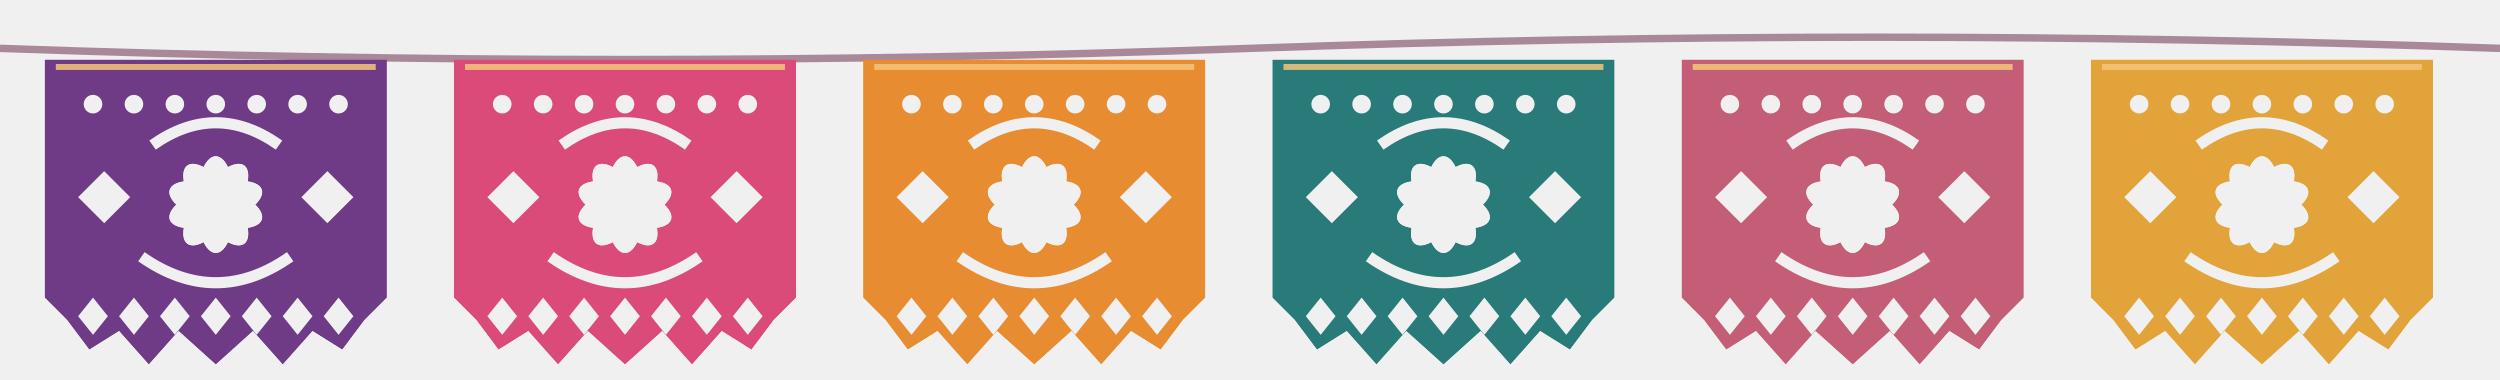
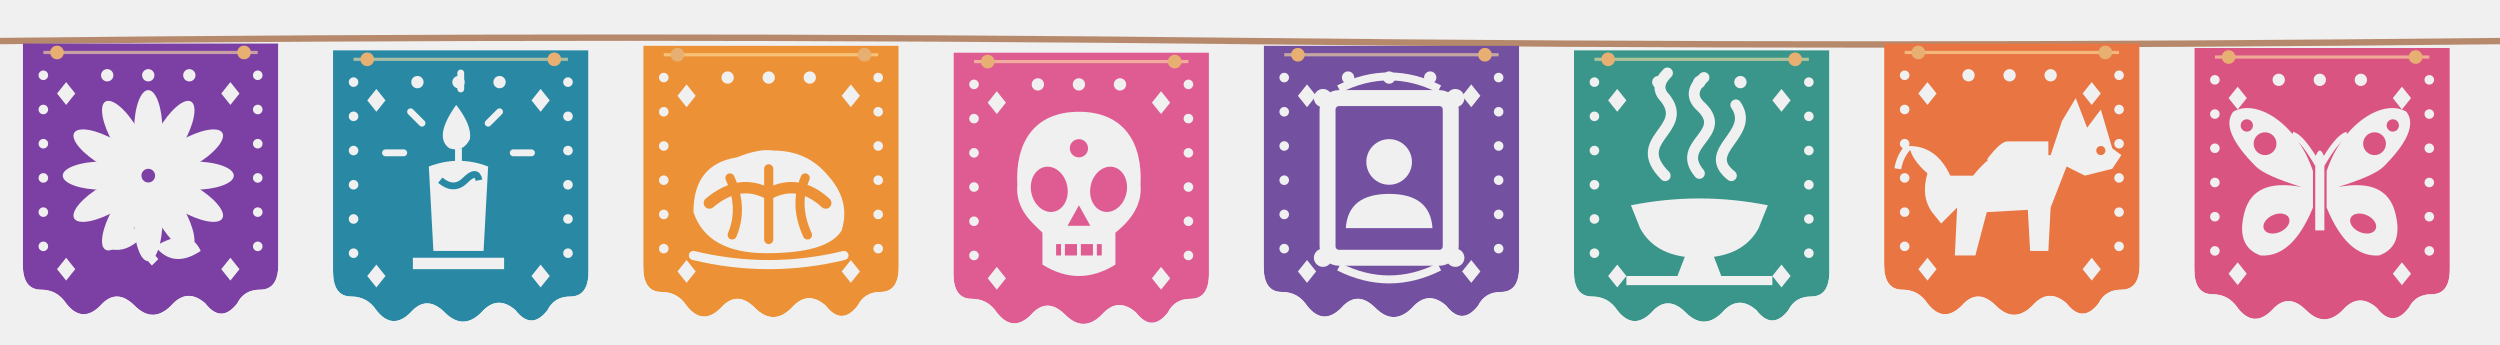
- <svg xmlns="http://www.w3.org/2000/svg" width="672" height="102" viewBox="0 0 672 102" fill="none" role="presentation">
-   <path d="M0 13Q168 19 336 13T672 13" stroke="#8a5c73" stroke-width="2" opacity=".7" />
-   <g transform="translate(12 16)">
-     <defs>
-       <mask id="lace-0" maskUnits="userSpaceOnUse" x="0" y="0" width="92" height="84">
-         <path fill="white" d="M0 0H92V64L86 70L80 78L72 73L64 82L56 73L46 82L36 73L28 82L20 73L12 78L6 70L0 64Z" />
-         <g fill="black">
-           <ellipse cx="46" cy="39" rx="5.2" ry="13" transform="rotate(0 46 39)" />
-           <ellipse cx="46" cy="39" rx="5.2" ry="13" transform="rotate(36 46 39)" />
-           <ellipse cx="46" cy="39" rx="5.2" ry="13" transform="rotate(72 46 39)" />
-           <ellipse cx="46" cy="39" rx="5.2" ry="13" transform="rotate(108 46 39)" />
-           <ellipse cx="46" cy="39" rx="5.2" ry="13" transform="rotate(144 46 39)" />
-           <ellipse cx="46" cy="39" rx="5.2" ry="13" transform="rotate(180 46 39)" />
-           <ellipse cx="46" cy="39" rx="5.2" ry="13" transform="rotate(216 46 39)" />
-           <ellipse cx="46" cy="39" rx="5.2" ry="13" transform="rotate(252 46 39)" />
-           <ellipse cx="46" cy="39" rx="5.2" ry="13" transform="rotate(288 46 39)" />
-           <ellipse cx="46" cy="39" rx="5.2" ry="13" transform="rotate(324 46 39)" />
-           <circle cx="46" cy="39" r="6.5" />
-           <circle cx="46" cy="39" r="2.5" />
-           <circle cx="13" cy="12" r="2.5" />
-           <circle cx="24" cy="12" r="2.5" />
-           <circle cx="35" cy="12" r="2.5" />
-           <circle cx="46" cy="12" r="2.5" />
-           <circle cx="57" cy="12" r="2.5" />
-           <circle cx="68" cy="12" r="2.5" />
-           <circle cx="79" cy="12" r="2.5" />
-           <path d="M13 64l4 5-4 5-4-5Z" />
-           <path d="M24 64l4 5-4 5-4-5Z" />
-           <path d="M35 64l4 5-4 5-4-5Z" />
-           <path d="M46 64l4 5-4 5-4-5Z" />
-           <path d="M57 64l4 5-4 5-4-5Z" />
-           <path d="M68 64l4 5-4 5-4-5Z" />
-           <path d="M79 64l4 5-4 5-4-5Z" />
-           <path d="M16 30l7 7-7 7-7-7Z M76 30l7 7-7 7-7-7Z" />
-           <path d="M29 23q17-12 34 0 M26 53q20 14 40 0" stroke="black" stroke-width="3" fill="none" />
-         </g>
-       </mask>
-     </defs>
-     <path d="M0 0H92V64L86 70L80 78L72 73L64 82L56 73L46 82L36 73L28 82L20 73L12 78L6 70L0 64Z" fill="#6f3a86" mask="url(#lace-0)" />
-     <path d="M3 2H89" stroke="#f4c57a" stroke-width="1.6" opacity=".85" />
-   </g>
-   <g transform="translate(122 16)">
-     <defs>
-       <mask id="lace-1" maskUnits="userSpaceOnUse" x="0" y="0" width="92" height="84">
-         <path fill="white" d="M0 0H92V64L86 70L80 78L72 73L64 82L56 73L46 82L36 73L28 82L20 73L12 78L6 70L0 64Z" />
-         <g fill="black">
-           <ellipse cx="46" cy="39" rx="5.2" ry="13" transform="rotate(0 46 39)" />
-           <ellipse cx="46" cy="39" rx="5.2" ry="13" transform="rotate(36 46 39)" />
-           <ellipse cx="46" cy="39" rx="5.2" ry="13" transform="rotate(72 46 39)" />
-           <ellipse cx="46" cy="39" rx="5.2" ry="13" transform="rotate(108 46 39)" />
-           <ellipse cx="46" cy="39" rx="5.2" ry="13" transform="rotate(144 46 39)" />
-           <ellipse cx="46" cy="39" rx="5.2" ry="13" transform="rotate(180 46 39)" />
-           <ellipse cx="46" cy="39" rx="5.2" ry="13" transform="rotate(216 46 39)" />
-           <ellipse cx="46" cy="39" rx="5.2" ry="13" transform="rotate(252 46 39)" />
-           <ellipse cx="46" cy="39" rx="5.2" ry="13" transform="rotate(288 46 39)" />
-           <ellipse cx="46" cy="39" rx="5.2" ry="13" transform="rotate(324 46 39)" />
-           <circle cx="46" cy="39" r="6.5" />
-           <circle cx="46" cy="39" r="2.5" />
-           <circle cx="13" cy="12" r="2.5" />
-           <circle cx="24" cy="12" r="2.5" />
-           <circle cx="35" cy="12" r="2.5" />
-           <circle cx="46" cy="12" r="2.5" />
-           <circle cx="57" cy="12" r="2.5" />
-           <circle cx="68" cy="12" r="2.5" />
-           <circle cx="79" cy="12" r="2.5" />
-           <path d="M13 64l4 5-4 5-4-5Z" />
-           <path d="M24 64l4 5-4 5-4-5Z" />
-           <path d="M35 64l4 5-4 5-4-5Z" />
-           <path d="M46 64l4 5-4 5-4-5Z" />
-           <path d="M57 64l4 5-4 5-4-5Z" />
-           <path d="M68 64l4 5-4 5-4-5Z" />
-           <path d="M79 64l4 5-4 5-4-5Z" />
-           <path d="M16 30l7 7-7 7-7-7Z M76 30l7 7-7 7-7-7Z" />
-           <path d="M29 23q17-12 34 0 M26 53q20 14 40 0" stroke="black" stroke-width="3" fill="none" />
-         </g>
-       </mask>
-     </defs>
-     <path d="M0 0H92V64L86 70L80 78L72 73L64 82L56 73L46 82L36 73L28 82L20 73L12 78L6 70L0 64Z" fill="#db4b79" mask="url(#lace-1)" />
-     <path d="M3 2H89" stroke="#f4c57a" stroke-width="1.6" opacity=".85" />
-   </g>
-   <g transform="translate(232 16)">
-     <defs>
-       <mask id="lace-2" maskUnits="userSpaceOnUse" x="0" y="0" width="92" height="84">
-         <path fill="white" d="M0 0H92V64L86 70L80 78L72 73L64 82L56 73L46 82L36 73L28 82L20 73L12 78L6 70L0 64Z" />
-         <g fill="black">
-           <ellipse cx="46" cy="39" rx="5.2" ry="13" transform="rotate(0 46 39)" />
-           <ellipse cx="46" cy="39" rx="5.2" ry="13" transform="rotate(36 46 39)" />
-           <ellipse cx="46" cy="39" rx="5.2" ry="13" transform="rotate(72 46 39)" />
-           <ellipse cx="46" cy="39" rx="5.2" ry="13" transform="rotate(108 46 39)" />
-           <ellipse cx="46" cy="39" rx="5.2" ry="13" transform="rotate(144 46 39)" />
-           <ellipse cx="46" cy="39" rx="5.2" ry="13" transform="rotate(180 46 39)" />
-           <ellipse cx="46" cy="39" rx="5.2" ry="13" transform="rotate(216 46 39)" />
-           <ellipse cx="46" cy="39" rx="5.2" ry="13" transform="rotate(252 46 39)" />
-           <ellipse cx="46" cy="39" rx="5.2" ry="13" transform="rotate(288 46 39)" />
-           <ellipse cx="46" cy="39" rx="5.2" ry="13" transform="rotate(324 46 39)" />
-           <circle cx="46" cy="39" r="6.5" />
-           <circle cx="46" cy="39" r="2.5" />
-           <circle cx="13" cy="12" r="2.5" />
-           <circle cx="24" cy="12" r="2.5" />
-           <circle cx="35" cy="12" r="2.5" />
-           <circle cx="46" cy="12" r="2.5" />
-           <circle cx="57" cy="12" r="2.5" />
-           <circle cx="68" cy="12" r="2.5" />
-           <circle cx="79" cy="12" r="2.5" />
-           <path d="M13 64l4 5-4 5-4-5Z" />
-           <path d="M24 64l4 5-4 5-4-5Z" />
-           <path d="M35 64l4 5-4 5-4-5Z" />
-           <path d="M46 64l4 5-4 5-4-5Z" />
-           <path d="M57 64l4 5-4 5-4-5Z" />
-           <path d="M68 64l4 5-4 5-4-5Z" />
-           <path d="M79 64l4 5-4 5-4-5Z" />
-           <path d="M16 30l7 7-7 7-7-7Z M76 30l7 7-7 7-7-7Z" />
-           <path d="M29 23q17-12 34 0 M26 53q20 14 40 0" stroke="black" stroke-width="3" fill="none" />
-         </g>
-       </mask>
-     </defs>
-     <path d="M0 0H92V64L86 70L80 78L72 73L64 82L56 73L46 82L36 73L28 82L20 73L12 78L6 70L0 64Z" fill="#e88c32" mask="url(#lace-2)" />
-     <path d="M3 2H89" stroke="#f4c57a" stroke-width="1.6" opacity=".85" />
-   </g>
-   <g transform="translate(342 16)">
-     <defs>
-       <mask id="lace-3" maskUnits="userSpaceOnUse" x="0" y="0" width="92" height="84">
-         <path fill="white" d="M0 0H92V64L86 70L80 78L72 73L64 82L56 73L46 82L36 73L28 82L20 73L12 78L6 70L0 64Z" />
-         <g fill="black">
-           <ellipse cx="46" cy="39" rx="5.2" ry="13" transform="rotate(0 46 39)" />
-           <ellipse cx="46" cy="39" rx="5.2" ry="13" transform="rotate(36 46 39)" />
-           <ellipse cx="46" cy="39" rx="5.2" ry="13" transform="rotate(72 46 39)" />
-           <ellipse cx="46" cy="39" rx="5.2" ry="13" transform="rotate(108 46 39)" />
-           <ellipse cx="46" cy="39" rx="5.2" ry="13" transform="rotate(144 46 39)" />
-           <ellipse cx="46" cy="39" rx="5.2" ry="13" transform="rotate(180 46 39)" />
-           <ellipse cx="46" cy="39" rx="5.2" ry="13" transform="rotate(216 46 39)" />
-           <ellipse cx="46" cy="39" rx="5.2" ry="13" transform="rotate(252 46 39)" />
-           <ellipse cx="46" cy="39" rx="5.2" ry="13" transform="rotate(288 46 39)" />
-           <ellipse cx="46" cy="39" rx="5.2" ry="13" transform="rotate(324 46 39)" />
-           <circle cx="46" cy="39" r="6.5" />
-           <circle cx="46" cy="39" r="2.5" />
-           <circle cx="13" cy="12" r="2.5" />
-           <circle cx="24" cy="12" r="2.5" />
-           <circle cx="35" cy="12" r="2.5" />
-           <circle cx="46" cy="12" r="2.5" />
-           <circle cx="57" cy="12" r="2.5" />
-           <circle cx="68" cy="12" r="2.5" />
-           <circle cx="79" cy="12" r="2.5" />
-           <path d="M13 64l4 5-4 5-4-5Z" />
-           <path d="M24 64l4 5-4 5-4-5Z" />
-           <path d="M35 64l4 5-4 5-4-5Z" />
-           <path d="M46 64l4 5-4 5-4-5Z" />
-           <path d="M57 64l4 5-4 5-4-5Z" />
-           <path d="M68 64l4 5-4 5-4-5Z" />
-           <path d="M79 64l4 5-4 5-4-5Z" />
-           <path d="M16 30l7 7-7 7-7-7Z M76 30l7 7-7 7-7-7Z" />
-           <path d="M29 23q17-12 34 0 M26 53q20 14 40 0" stroke="black" stroke-width="3" fill="none" />
-         </g>
-       </mask>
-     </defs>
-     <path d="M0 0H92V64L86 70L80 78L72 73L64 82L56 73L46 82L36 73L28 82L20 73L12 78L6 70L0 64Z" fill="#287b79" mask="url(#lace-3)" />
-     <path d="M3 2H89" stroke="#f4c57a" stroke-width="1.6" opacity=".85" />
-   </g>
-   <g transform="translate(452 16)">
-     <defs>
-       <mask id="lace-4" maskUnits="userSpaceOnUse" x="0" y="0" width="92" height="84">
-         <path fill="white" d="M0 0H92V64L86 70L80 78L72 73L64 82L56 73L46 82L36 73L28 82L20 73L12 78L6 70L0 64Z" />
-         <g fill="black">
-           <ellipse cx="46" cy="39" rx="5.2" ry="13" transform="rotate(0 46 39)" />
-           <ellipse cx="46" cy="39" rx="5.2" ry="13" transform="rotate(36 46 39)" />
-           <ellipse cx="46" cy="39" rx="5.2" ry="13" transform="rotate(72 46 39)" />
-           <ellipse cx="46" cy="39" rx="5.2" ry="13" transform="rotate(108 46 39)" />
-           <ellipse cx="46" cy="39" rx="5.2" ry="13" transform="rotate(144 46 39)" />
-           <ellipse cx="46" cy="39" rx="5.2" ry="13" transform="rotate(180 46 39)" />
-           <ellipse cx="46" cy="39" rx="5.2" ry="13" transform="rotate(216 46 39)" />
-           <ellipse cx="46" cy="39" rx="5.2" ry="13" transform="rotate(252 46 39)" />
-           <ellipse cx="46" cy="39" rx="5.2" ry="13" transform="rotate(288 46 39)" />
-           <ellipse cx="46" cy="39" rx="5.2" ry="13" transform="rotate(324 46 39)" />
-           <circle cx="46" cy="39" r="6.5" />
-           <circle cx="46" cy="39" r="2.5" />
-           <circle cx="13" cy="12" r="2.5" />
-           <circle cx="24" cy="12" r="2.5" />
-           <circle cx="35" cy="12" r="2.5" />
-           <circle cx="46" cy="12" r="2.5" />
-           <circle cx="57" cy="12" r="2.5" />
-           <circle cx="68" cy="12" r="2.5" />
-           <circle cx="79" cy="12" r="2.5" />
-           <path d="M13 64l4 5-4 5-4-5Z" />
-           <path d="M24 64l4 5-4 5-4-5Z" />
-           <path d="M35 64l4 5-4 5-4-5Z" />
-           <path d="M46 64l4 5-4 5-4-5Z" />
-           <path d="M57 64l4 5-4 5-4-5Z" />
-           <path d="M68 64l4 5-4 5-4-5Z" />
-           <path d="M79 64l4 5-4 5-4-5Z" />
-           <path d="M16 30l7 7-7 7-7-7Z M76 30l7 7-7 7-7-7Z" />
-           <path d="M29 23q17-12 34 0 M26 53q20 14 40 0" stroke="black" stroke-width="3" fill="none" />
-         </g>
-       </mask>
-     </defs>
-     <path d="M0 0H92V64L86 70L80 78L72 73L64 82L56 73L46 82L36 73L28 82L20 73L12 78L6 70L0 64Z" fill="#c45e76" mask="url(#lace-4)" />
-     <path d="M3 2H89" stroke="#f4c57a" stroke-width="1.6" opacity=".85" />
-   </g>
-   <g transform="translate(562 16)">
-     <defs>
-       <mask id="lace-5" maskUnits="userSpaceOnUse" x="0" y="0" width="92" height="84">
-         <path fill="white" d="M0 0H92V64L86 70L80 78L72 73L64 82L56 73L46 82L36 73L28 82L20 73L12 78L6 70L0 64Z" />
-         <g fill="black">
-           <ellipse cx="46" cy="39" rx="5.2" ry="13" transform="rotate(0 46 39)" />
-           <ellipse cx="46" cy="39" rx="5.2" ry="13" transform="rotate(36 46 39)" />
-           <ellipse cx="46" cy="39" rx="5.2" ry="13" transform="rotate(72 46 39)" />
-           <ellipse cx="46" cy="39" rx="5.2" ry="13" transform="rotate(108 46 39)" />
-           <ellipse cx="46" cy="39" rx="5.2" ry="13" transform="rotate(144 46 39)" />
-           <ellipse cx="46" cy="39" rx="5.2" ry="13" transform="rotate(180 46 39)" />
-           <ellipse cx="46" cy="39" rx="5.2" ry="13" transform="rotate(216 46 39)" />
-           <ellipse cx="46" cy="39" rx="5.2" ry="13" transform="rotate(252 46 39)" />
-           <ellipse cx="46" cy="39" rx="5.2" ry="13" transform="rotate(288 46 39)" />
-           <ellipse cx="46" cy="39" rx="5.2" ry="13" transform="rotate(324 46 39)" />
-           <circle cx="46" cy="39" r="6.5" />
-           <circle cx="46" cy="39" r="2.5" />
-           <circle cx="13" cy="12" r="2.5" />
-           <circle cx="24" cy="12" r="2.5" />
-           <circle cx="35" cy="12" r="2.5" />
-           <circle cx="46" cy="12" r="2.5" />
-           <circle cx="57" cy="12" r="2.5" />
-           <circle cx="68" cy="12" r="2.5" />
-           <circle cx="79" cy="12" r="2.5" />
-           <path d="M13 64l4 5-4 5-4-5Z" />
-           <path d="M24 64l4 5-4 5-4-5Z" />
-           <path d="M35 64l4 5-4 5-4-5Z" />
-           <path d="M46 64l4 5-4 5-4-5Z" />
-           <path d="M57 64l4 5-4 5-4-5Z" />
-           <path d="M68 64l4 5-4 5-4-5Z" />
-           <path d="M79 64l4 5-4 5-4-5Z" />
-           <path d="M16 30l7 7-7 7-7-7Z M76 30l7 7-7 7-7-7Z" />
-           <path d="M29 23q17-12 34 0 M26 53q20 14 40 0" stroke="black" stroke-width="3" fill="none" />
-         </g>
-       </mask>
-     </defs>
-     <path d="M0 0H92V64L86 70L80 78L72 73L64 82L56 73L46 82L36 73L28 82L20 73L12 78L6 70L0 64Z" fill="#e1a33a" mask="url(#lace-5)" />
-     <path d="M3 2H89" stroke="#f4c57a" stroke-width="1.6" opacity=".85" />
+ <svg xmlns="http://www.w3.org/2000/svg" width="1096" height="151" viewBox="0 0 1096 151" fill="none" role="presentation">
+   <defs>
+     <mask id="cut-0" maskUnits="userSpaceOnUse" x="0" y="0" width="114" height="124" style="mask-type:luminance">
+       <rect width="114" height="124" fill="black" />
+       <path d="M1 0H113V97Q113 108 105 108Q98 108 95 114Q88 123 81 114Q73 107 66 115Q58 123 50 115Q42 107 35 115Q27 123 20 114Q16 108 9 108Q1 108 1 97Z" fill="white" />
+       <g fill="black">
+         <circle cx="10" cy="14" r="2.1" />
+         <circle cx="104" cy="14" r="2.1" />
+         <circle cx="10" cy="29" r="2.1" />
+         <circle cx="104" cy="29" r="2.1" />
+         <circle cx="10" cy="44" r="2.1" />
+         <circle cx="104" cy="44" r="2.1" />
+         <circle cx="10" cy="59" r="2.1" />
+         <circle cx="104" cy="59" r="2.1" />
+         <circle cx="10" cy="74" r="2.1" />
+         <circle cx="104" cy="74" r="2.1" />
+         <circle cx="10" cy="89" r="2.1" />
+         <circle cx="104" cy="89" r="2.1" />
+         <path d="M20 17l4 5-4 5-4-5Z M92 17l4 5-4 5-4-5Z M20 94l4 5-4 5-4-5Z M92 94l4 5-4 5-4-5Z" />
+         <circle cx="38" cy="14" r="2.7" />
+         <circle cx="56" cy="14" r="2.7" />
+         <circle cx="74" cy="14" r="2.7" />
+       </g>
+       <g fill="black">
+         <ellipse cx="56" cy="38" rx="6.2" ry="17.5" transform="rotate(0 56 58)" />
+         <ellipse cx="56" cy="38" rx="6.2" ry="17.5" transform="rotate(30 56 58)" />
+         <ellipse cx="56" cy="38" rx="6.2" ry="17.5" transform="rotate(60 56 58)" />
+         <ellipse cx="56" cy="38" rx="6.2" ry="17.5" transform="rotate(90 56 58)" />
+         <ellipse cx="56" cy="38" rx="6.2" ry="17.5" transform="rotate(120 56 58)" />
+         <ellipse cx="56" cy="38" rx="6.2" ry="17.5" transform="rotate(150 56 58)" />
+         <ellipse cx="56" cy="38" rx="6.2" ry="17.5" transform="rotate(180 56 58)" />
+         <ellipse cx="56" cy="38" rx="6.2" ry="17.5" transform="rotate(210 56 58)" />
+         <ellipse cx="56" cy="38" rx="6.2" ry="17.5" transform="rotate(240 56 58)" />
+         <ellipse cx="56" cy="38" rx="6.2" ry="17.5" transform="rotate(270 56 58)" />
+         <ellipse cx="56" cy="38" rx="6.2" ry="17.5" transform="rotate(300 56 58)" />
+         <ellipse cx="56" cy="38" rx="6.2" ry="17.5" transform="rotate(330 56 58)" />
+         <circle cx="56" cy="58" r="9" />
+         <path d="M56 83Q54 91 59 96" stroke="black" stroke-width="4" fill="none" />
+         <path d="M55 83Q38 76 36 89Q46 94 55 83ZM59 89Q74 80 79 91Q67 99 59 89Z" />
+       </g>
+       <circle cx="56" cy="58" r="3" fill="white" />
+     </mask>
+     <mask id="cut-1" maskUnits="userSpaceOnUse" x="0" y="0" width="114" height="124" style="mask-type:luminance">
+       <rect width="114" height="124" fill="black" />
+       <path d="M1 0H113V97Q113 108 105 108Q98 108 95 114Q88 123 81 114Q73 107 66 115Q58 123 50 115Q42 107 35 115Q27 123 20 114Q16 108 9 108Q1 108 1 97Z" fill="white" />
+       <g fill="black">
+         <circle cx="10" cy="14" r="2.1" />
+         <circle cx="104" cy="14" r="2.1" />
+         <circle cx="10" cy="29" r="2.1" />
+         <circle cx="104" cy="29" r="2.1" />
+         <circle cx="10" cy="44" r="2.1" />
+         <circle cx="104" cy="44" r="2.1" />
+         <circle cx="10" cy="59" r="2.1" />
+         <circle cx="104" cy="59" r="2.1" />
+         <circle cx="10" cy="74" r="2.1" />
+         <circle cx="104" cy="74" r="2.1" />
+         <circle cx="10" cy="89" r="2.1" />
+         <circle cx="104" cy="89" r="2.1" />
+         <path d="M20 17l4 5-4 5-4-5Z M92 17l4 5-4 5-4-5Z M20 94l4 5-4 5-4-5Z M92 94l4 5-4 5-4-5Z" />
+         <circle cx="38" cy="14" r="2.7" />
+         <circle cx="56" cy="14" r="2.7" />
+         <circle cx="74" cy="14" r="2.7" />
+       </g>
+       <g fill="black">
+         <path d="M55 24Q45 38 52 43Q58 45 61 39Q62 33 55 24Z" />
+         <path d="M43 51Q56 46 69 51L67 88H45Z" />
+         <path d="M36 91H76V96H36Z" />
+         <path d="M56 43V49" stroke="black" stroke-width="3" />
+         <path d="M40 32l-5-5M69 32l5-5M32 45h-8M80 45h8M57 17v-7" fill="none" stroke="black" stroke-width="3" stroke-linecap="round" />
+       </g>
+       <path d="M48 57Q54 62 59 57T65 57" fill="none" stroke="white" stroke-width="3" />
+     </mask>
+     <mask id="cut-2" maskUnits="userSpaceOnUse" x="0" y="0" width="114" height="124" style="mask-type:luminance">
+       <rect width="114" height="124" fill="black" />
+       <path d="M1 0H113V97Q113 108 105 108Q98 108 95 114Q88 123 81 114Q73 107 66 115Q58 123 50 115Q42 107 35 115Q27 123 20 114Q16 108 9 108Q1 108 1 97Z" fill="white" />
+       <g fill="black">
+         <circle cx="10" cy="14" r="2.1" />
+         <circle cx="104" cy="14" r="2.1" />
+         <circle cx="10" cy="29" r="2.1" />
+         <circle cx="104" cy="29" r="2.1" />
+         <circle cx="10" cy="44" r="2.1" />
+         <circle cx="104" cy="44" r="2.1" />
+         <circle cx="10" cy="59" r="2.1" />
+         <circle cx="104" cy="59" r="2.1" />
+         <circle cx="10" cy="74" r="2.1" />
+         <circle cx="104" cy="74" r="2.1" />
+         <circle cx="10" cy="89" r="2.1" />
+         <circle cx="104" cy="89" r="2.1" />
+         <path d="M20 17l4 5-4 5-4-5Z M92 17l4 5-4 5-4-5Z M20 94l4 5-4 5-4-5Z M92 94l4 5-4 5-4-5Z" />
+         <circle cx="38" cy="14" r="2.7" />
+         <circle cx="56" cy="14" r="2.7" />
+         <circle cx="74" cy="14" r="2.7" />
+       </g>
+       <g fill="black">
+         <path d="M23 73Q23 52 42 49Q52 45 58 46Q73 46 82 57Q92 68 88 81Q82 91 55 91Q29 91 23 73Z" />
+         <path d="M23 92Q56 100 89 92" fill="none" stroke="black" stroke-width="4" stroke-linecap="round" />
+       </g>
+       <g fill="none" stroke="white" stroke-linecap="round">
+         <path d="M30 69Q43 58 56 65Q69 58 81 69" stroke-width="5" />
+         <path d="M56 54Q56 73 56 85M39 58Q45 71 40 83M72 58Q67 70 73 83" stroke-width="4" />
+       </g>
+     </mask>
+     <mask id="cut-3" maskUnits="userSpaceOnUse" x="0" y="0" width="114" height="124" style="mask-type:luminance">
+       <rect width="114" height="124" fill="black" />
+       <path d="M1 0H113V97Q113 108 105 108Q98 108 95 114Q88 123 81 114Q73 107 66 115Q58 123 50 115Q42 107 35 115Q27 123 20 114Q16 108 9 108Q1 108 1 97Z" fill="white" />
+       <g fill="black">
+         <circle cx="10" cy="14" r="2.1" />
+         <circle cx="104" cy="14" r="2.1" />
+         <circle cx="10" cy="29" r="2.1" />
+         <circle cx="104" cy="29" r="2.1" />
+         <circle cx="10" cy="44" r="2.1" />
+         <circle cx="104" cy="44" r="2.1" />
+         <circle cx="10" cy="59" r="2.1" />
+         <circle cx="104" cy="59" r="2.1" />
+         <circle cx="10" cy="74" r="2.1" />
+         <circle cx="104" cy="74" r="2.1" />
+         <circle cx="10" cy="89" r="2.1" />
+         <circle cx="104" cy="89" r="2.1" />
+         <path d="M20 17l4 5-4 5-4-5Z M92 17l4 5-4 5-4-5Z M20 94l4 5-4 5-4-5Z M92 94l4 5-4 5-4-5Z" />
+         <circle cx="38" cy="14" r="2.7" />
+         <circle cx="56" cy="14" r="2.7" />
+         <circle cx="74" cy="14" r="2.7" />
+       </g>
+       <g fill="black">
+         <path d="M56 26C36 26 28 40 29 58C28 69 36 75 40 79V93Q56 103 72 93V79C77 75 84 68 83 58C84 40 76 26 56 26Z" />
+       </g>
+       <g fill="white">
+         <ellipse cx="43" cy="60" rx="8" ry="10" transform="rotate(-12 43 60)" />
+         <ellipse cx="69" cy="60" rx="8" ry="10" transform="rotate(12 69 60)" />
+         <path d="M56 67l-5 9h10Z" />
+         <path d="M46 84H66V89H46Z" />
+         <circle cx="56" cy="42" r="4" />
+       </g>
+       <path d="M56 83V91M49 83V91M63 83V91" stroke="black" stroke-width="1.7" />
+     </mask>
+     <mask id="cut-4" maskUnits="userSpaceOnUse" x="0" y="0" width="114" height="124" style="mask-type:luminance">
+       <rect width="114" height="124" fill="black" />
+       <path d="M1 0H113V97Q113 108 105 108Q98 108 95 114Q88 123 81 114Q73 107 66 115Q58 123 50 115Q42 107 35 115Q27 123 20 114Q16 108 9 108Q1 108 1 97Z" fill="white" />
+       <g fill="black">
+         <circle cx="10" cy="14" r="2.1" />
+         <circle cx="104" cy="14" r="2.1" />
+         <circle cx="10" cy="29" r="2.1" />
+         <circle cx="104" cy="29" r="2.1" />
+         <circle cx="10" cy="44" r="2.1" />
+         <circle cx="104" cy="44" r="2.1" />
+         <circle cx="10" cy="59" r="2.1" />
+         <circle cx="104" cy="59" r="2.1" />
+         <circle cx="10" cy="74" r="2.1" />
+         <circle cx="104" cy="74" r="2.1" />
+         <circle cx="10" cy="89" r="2.1" />
+         <circle cx="104" cy="89" r="2.1" />
+         <path d="M20 17l4 5-4 5-4-5Z M92 17l4 5-4 5-4-5Z M20 94l4 5-4 5-4-5Z M92 94l4 5-4 5-4-5Z" />
+         <circle cx="38" cy="14" r="2.7" />
+         <circle cx="56" cy="14" r="2.7" />
+         <circle cx="74" cy="14" r="2.7" />
+       </g>
+       <g stroke="black" stroke-width="7" fill="none">
+         <rect x="29" y="23" width="54" height="70" rx="5" />
+         <path d="M34 19q22-11 44 0M34 97q22 11 44 0" stroke-width="3.5" />
+       </g>
+       <g fill="black">
+         <circle cx="56" cy="51" r="10" />
+         <path d="M37 80Q38 65 56 65Q74 65 75 80Z" />
+       </g>
+       <g fill="black">
+         <circle cx="27" cy="23" r="4" />
+         <circle cx="85" cy="23" r="4" />
+         <circle cx="27" cy="93" r="4" />
+         <circle cx="85" cy="93" r="4" />
+       </g>
+     </mask>
+     <mask id="cut-5" maskUnits="userSpaceOnUse" x="0" y="0" width="114" height="124" style="mask-type:luminance">
+       <rect width="114" height="124" fill="black" />
+       <path d="M1 0H113V97Q113 108 105 108Q98 108 95 114Q88 123 81 114Q73 107 66 115Q58 123 50 115Q42 107 35 115Q27 123 20 114Q16 108 9 108Q1 108 1 97Z" fill="white" />
+       <g fill="black">
+         <circle cx="10" cy="14" r="2.1" />
+         <circle cx="104" cy="14" r="2.1" />
+         <circle cx="10" cy="29" r="2.1" />
+         <circle cx="104" cy="29" r="2.1" />
+         <circle cx="10" cy="44" r="2.1" />
+         <circle cx="104" cy="44" r="2.1" />
+         <circle cx="10" cy="59" r="2.1" />
+         <circle cx="104" cy="59" r="2.1" />
+         <circle cx="10" cy="74" r="2.1" />
+         <circle cx="104" cy="74" r="2.1" />
+         <circle cx="10" cy="89" r="2.1" />
+         <circle cx="104" cy="89" r="2.1" />
+         <path d="M20 17l4 5-4 5-4-5Z M92 17l4 5-4 5-4-5Z M20 94l4 5-4 5-4-5Z M92 94l4 5-4 5-4-5Z" />
+         <circle cx="38" cy="14" r="2.7" />
+         <circle cx="56" cy="14" r="2.7" />
+         <circle cx="74" cy="14" r="2.7" />
+       </g>
+       <g fill="none" stroke="black" stroke-width="4.8" stroke-linecap="round">
+         <path d="M41 55C25 39 52 35 41 21Q36 16 42 10" />
+         <path d="M56 54C45 41 69 37 57 25Q50 19 58 12" />
+         <path d="M70 55C56 44 81 37 72 24" />
+       </g>
+       <g fill="black">
+         <path d="M26 68Q56 62 86 68L82 78Q75 91 56 91Q37 91 30 78Z" />
+         <path d="M51 87H61L66 100H46Z" />
+         <path d="M24 99H88V103H24Z" />
+       </g>
+     </mask>
+     <mask id="cut-6" maskUnits="userSpaceOnUse" x="0" y="0" width="114" height="124" style="mask-type:luminance">
+       <rect width="114" height="124" fill="black" />
+       <path d="M1 0H113V97Q113 108 105 108Q98 108 95 114Q88 123 81 114Q73 107 66 115Q58 123 50 115Q42 107 35 115Q27 123 20 114Q16 108 9 108Q1 108 1 97Z" fill="white" />
+       <g fill="black">
+         <circle cx="10" cy="14" r="2.1" />
+         <circle cx="104" cy="14" r="2.1" />
+         <circle cx="10" cy="29" r="2.1" />
+         <circle cx="104" cy="29" r="2.1" />
+         <circle cx="10" cy="44" r="2.1" />
+         <circle cx="104" cy="44" r="2.1" />
+         <circle cx="10" cy="59" r="2.1" />
+         <circle cx="104" cy="59" r="2.1" />
+         <circle cx="10" cy="74" r="2.1" />
+         <circle cx="104" cy="74" r="2.1" />
+         <circle cx="10" cy="89" r="2.1" />
+         <circle cx="104" cy="89" r="2.1" />
+         <path d="M20 17l4 5-4 5-4-5Z M92 17l4 5-4 5-4-5Z M20 94l4 5-4 5-4-5Z M92 94l4 5-4 5-4-5Z" />
+         <circle cx="38" cy="14" r="2.7" />
+         <circle cx="56" cy="14" r="2.7" />
+         <circle cx="74" cy="14" r="2.7" />
+       </g>
+       <g fill="black">
+         <path d="M22 74Q17 67 20 57Q13 51 12 45Q24 45 30 58L40 58Q44 53 48 50L74 49L79 34L85 24L90 37L96 29L101 46L105 49L101 55L89 58L81 54L74 72L73 91H65L64 73L46 74L41 93H32L33 72L26 79Z" />
+         <path d="M46 51Q52 43 55 43H73V53Z" />
+       </g>
+       <circle cx="96" cy="47" r="2" fill="white" />
+       <path d="M12 45Q8 49 7 55" stroke="black" stroke-width="3" fill="none" />
+     </mask>
+     <mask id="cut-7" maskUnits="userSpaceOnUse" x="0" y="0" width="114" height="124" style="mask-type:luminance">
+       <rect width="114" height="124" fill="black" />
+       <path d="M1 0H113V97Q113 108 105 108Q98 108 95 114Q88 123 81 114Q73 107 66 115Q58 123 50 115Q42 107 35 115Q27 123 20 114Q16 108 9 108Q1 108 1 97Z" fill="white" />
+       <g fill="black">
+         <circle cx="10" cy="14" r="2.1" />
+         <circle cx="104" cy="14" r="2.1" />
+         <circle cx="10" cy="29" r="2.1" />
+         <circle cx="104" cy="29" r="2.1" />
+         <circle cx="10" cy="44" r="2.1" />
+         <circle cx="104" cy="44" r="2.1" />
+         <circle cx="10" cy="59" r="2.1" />
+         <circle cx="104" cy="59" r="2.1" />
+         <circle cx="10" cy="74" r="2.1" />
+         <circle cx="104" cy="74" r="2.1" />
+         <circle cx="10" cy="89" r="2.1" />
+         <circle cx="104" cy="89" r="2.1" />
+         <path d="M20 17l4 5-4 5-4-5Z M92 17l4 5-4 5-4-5Z M20 94l4 5-4 5-4-5Z M92 94l4 5-4 5-4-5Z" />
+         <circle cx="38" cy="14" r="2.7" />
+         <circle cx="56" cy="14" r="2.7" />
+         <circle cx="74" cy="14" r="2.7" />
+       </g>
+       <g fill="black">
+         <path d="M53 54C46 33 28 22 18 28Q12 36 28 52Q32 56 48 61Q27 57 23 72Q19 87 30 91Q44 92 53 70Z" />
+         <path d="M59 54C66 33 84 22 94 28Q100 36 84 52Q80 56 64 61Q85 57 89 72Q93 87 82 91Q68 92 59 70Z" />
+         <path d="M54 48Q56 42 58 48V80H54Z" />
+         <path d="M55 51Q48 39 44 38M57 51Q64 39 68 38" stroke="black" stroke-width="2.5" fill="none" />
+       </g>
+       <g fill="white">
+         <circle cx="32" cy="42" r="5" />
+         <circle cx="80" cy="42" r="5" />
+         <ellipse cx="37" cy="77" rx="6" ry="4" transform="rotate(-24 37 77)" />
+         <ellipse cx="75" cy="77" rx="6" ry="4" transform="rotate(24 75 77)" />
+         <circle cx="24" cy="34" r="2.7" />
+         <circle cx="88" cy="34" r="2.7" />
+       </g>
+     </mask>
+   </defs>
+   <path d="M0 18Q274 15 548 18T1096 18" stroke="#AE7957" stroke-width="2.8" opacity=".86" />
+   <g transform="translate(9 19)" data-motif="cempasuchil" data-flag-number="1">
+     <path d="M1 0H113V97Q113 108 105 108Q98 108 95 114Q88 123 81 114Q73 107 66 115Q58 123 50 115Q42 107 35 115Q27 123 20 114Q16 108 9 108Q1 108 1 97Z" fill="#7C3FA3" mask="url(#cut-0)" />
+     <path d="M10 4H104" stroke="#ffe5a5" stroke-width="1.4" opacity=".58" />
+     <circle cx="16" cy="4" r="3" fill="#e7af72" />
+     <circle cx="98" cy="4" r="3" fill="#e7af72" />
+   </g>
+   <g transform="translate(145 22)" data-motif="veladora" data-flag-number="2">
+     <path d="M1 0H113V97Q113 108 105 108Q98 108 95 114Q88 123 81 114Q73 107 66 115Q58 123 50 115Q42 107 35 115Q27 123 20 114Q16 108 9 108Q1 108 1 97Z" fill="#2989A5" mask="url(#cut-1)" />
+     <path d="M10 4H104" stroke="#ffe5a5" stroke-width="1.4" opacity=".58" />
+     <circle cx="16" cy="4" r="3" fill="#e7af72" />
+     <circle cx="98" cy="4" r="3" fill="#e7af72" />
+   </g>
+   <g transform="translate(281 20)" data-motif="pan-de-muerto" data-flag-number="3">
+     <path d="M1 0H113V97Q113 108 105 108Q98 108 95 114Q88 123 81 114Q73 107 66 115Q58 123 50 115Q42 107 35 115Q27 123 20 114Q16 108 9 108Q1 108 1 97Z" fill="#EC9136" mask="url(#cut-2)" />
+     <path d="M10 4H104" stroke="#ffe5a5" stroke-width="1.4" opacity=".58" />
+     <circle cx="16" cy="4" r="3" fill="#e7af72" />
+     <circle cx="98" cy="4" r="3" fill="#e7af72" />
+   </g>
+   <g transform="translate(417 23)" data-motif="calaverita" data-flag-number="4">
+     <path d="M1 0H113V97Q113 108 105 108Q98 108 95 114Q88 123 81 114Q73 107 66 115Q58 123 50 115Q42 107 35 115Q27 123 20 114Q16 108 9 108Q1 108 1 97Z" fill="#DE5C92" mask="url(#cut-3)" />
+     <path d="M10 4H104" stroke="#ffe5a5" stroke-width="1.4" opacity=".58" />
+     <circle cx="16" cy="4" r="3" fill="#e7af72" />
+     <circle cx="98" cy="4" r="3" fill="#e7af72" />
+   </g>
+   <g transform="translate(553 20)" data-motif="retrato-ofrenda" data-flag-number="5">
+     <path d="M1 0H113V97Q113 108 105 108Q98 108 95 114Q88 123 81 114Q73 107 66 115Q58 123 50 115Q42 107 35 115Q27 123 20 114Q16 108 9 108Q1 108 1 97Z" fill="#7350A0" mask="url(#cut-4)" />
+     <path d="M10 4H104" stroke="#ffe5a5" stroke-width="1.4" opacity=".58" />
+     <circle cx="16" cy="4" r="3" fill="#e7af72" />
+     <circle cx="98" cy="4" r="3" fill="#e7af72" />
+   </g>
+   <g transform="translate(689 22)" data-motif="copal" data-flag-number="6">
+     <path d="M1 0H113V97Q113 108 105 108Q98 108 95 114Q88 123 81 114Q73 107 66 115Q58 123 50 115Q42 107 35 115Q27 123 20 114Q16 108 9 108Q1 108 1 97Z" fill="#3A968B" mask="url(#cut-5)" />
+     <path d="M10 4H104" stroke="#ffe5a5" stroke-width="1.4" opacity=".58" />
+     <circle cx="16" cy="4" r="3" fill="#e7af72" />
+     <circle cx="98" cy="4" r="3" fill="#e7af72" />
+   </g>
+   <g transform="translate(825 19)" data-motif="xoloitzcuintle" data-flag-number="7">
+     <path d="M1 0H113V97Q113 108 105 108Q98 108 95 114Q88 123 81 114Q73 107 66 115Q58 123 50 115Q42 107 35 115Q27 123 20 114Q16 108 9 108Q1 108 1 97Z" fill="#E87542" mask="url(#cut-6)" />
+     <path d="M10 4H104" stroke="#ffe5a5" stroke-width="1.4" opacity=".58" />
+     <circle cx="16" cy="4" r="3" fill="#e7af72" />
+     <circle cx="98" cy="4" r="3" fill="#e7af72" />
+   </g>
+   <g transform="translate(961 21)" data-motif="mariposa-monarca" data-flag-number="8">
+     <path d="M1 0H113V97Q113 108 105 108Q98 108 95 114Q88 123 81 114Q73 107 66 115Q58 123 50 115Q42 107 35 115Q27 123 20 114Q16 108 9 108Q1 108 1 97Z" fill="#D95481" mask="url(#cut-7)" />
+     <path d="M10 4H104" stroke="#ffe5a5" stroke-width="1.4" opacity=".58" />
+     <circle cx="16" cy="4" r="3" fill="#e7af72" />
+     <circle cx="98" cy="4" r="3" fill="#e7af72" />
  </g>
</svg>
